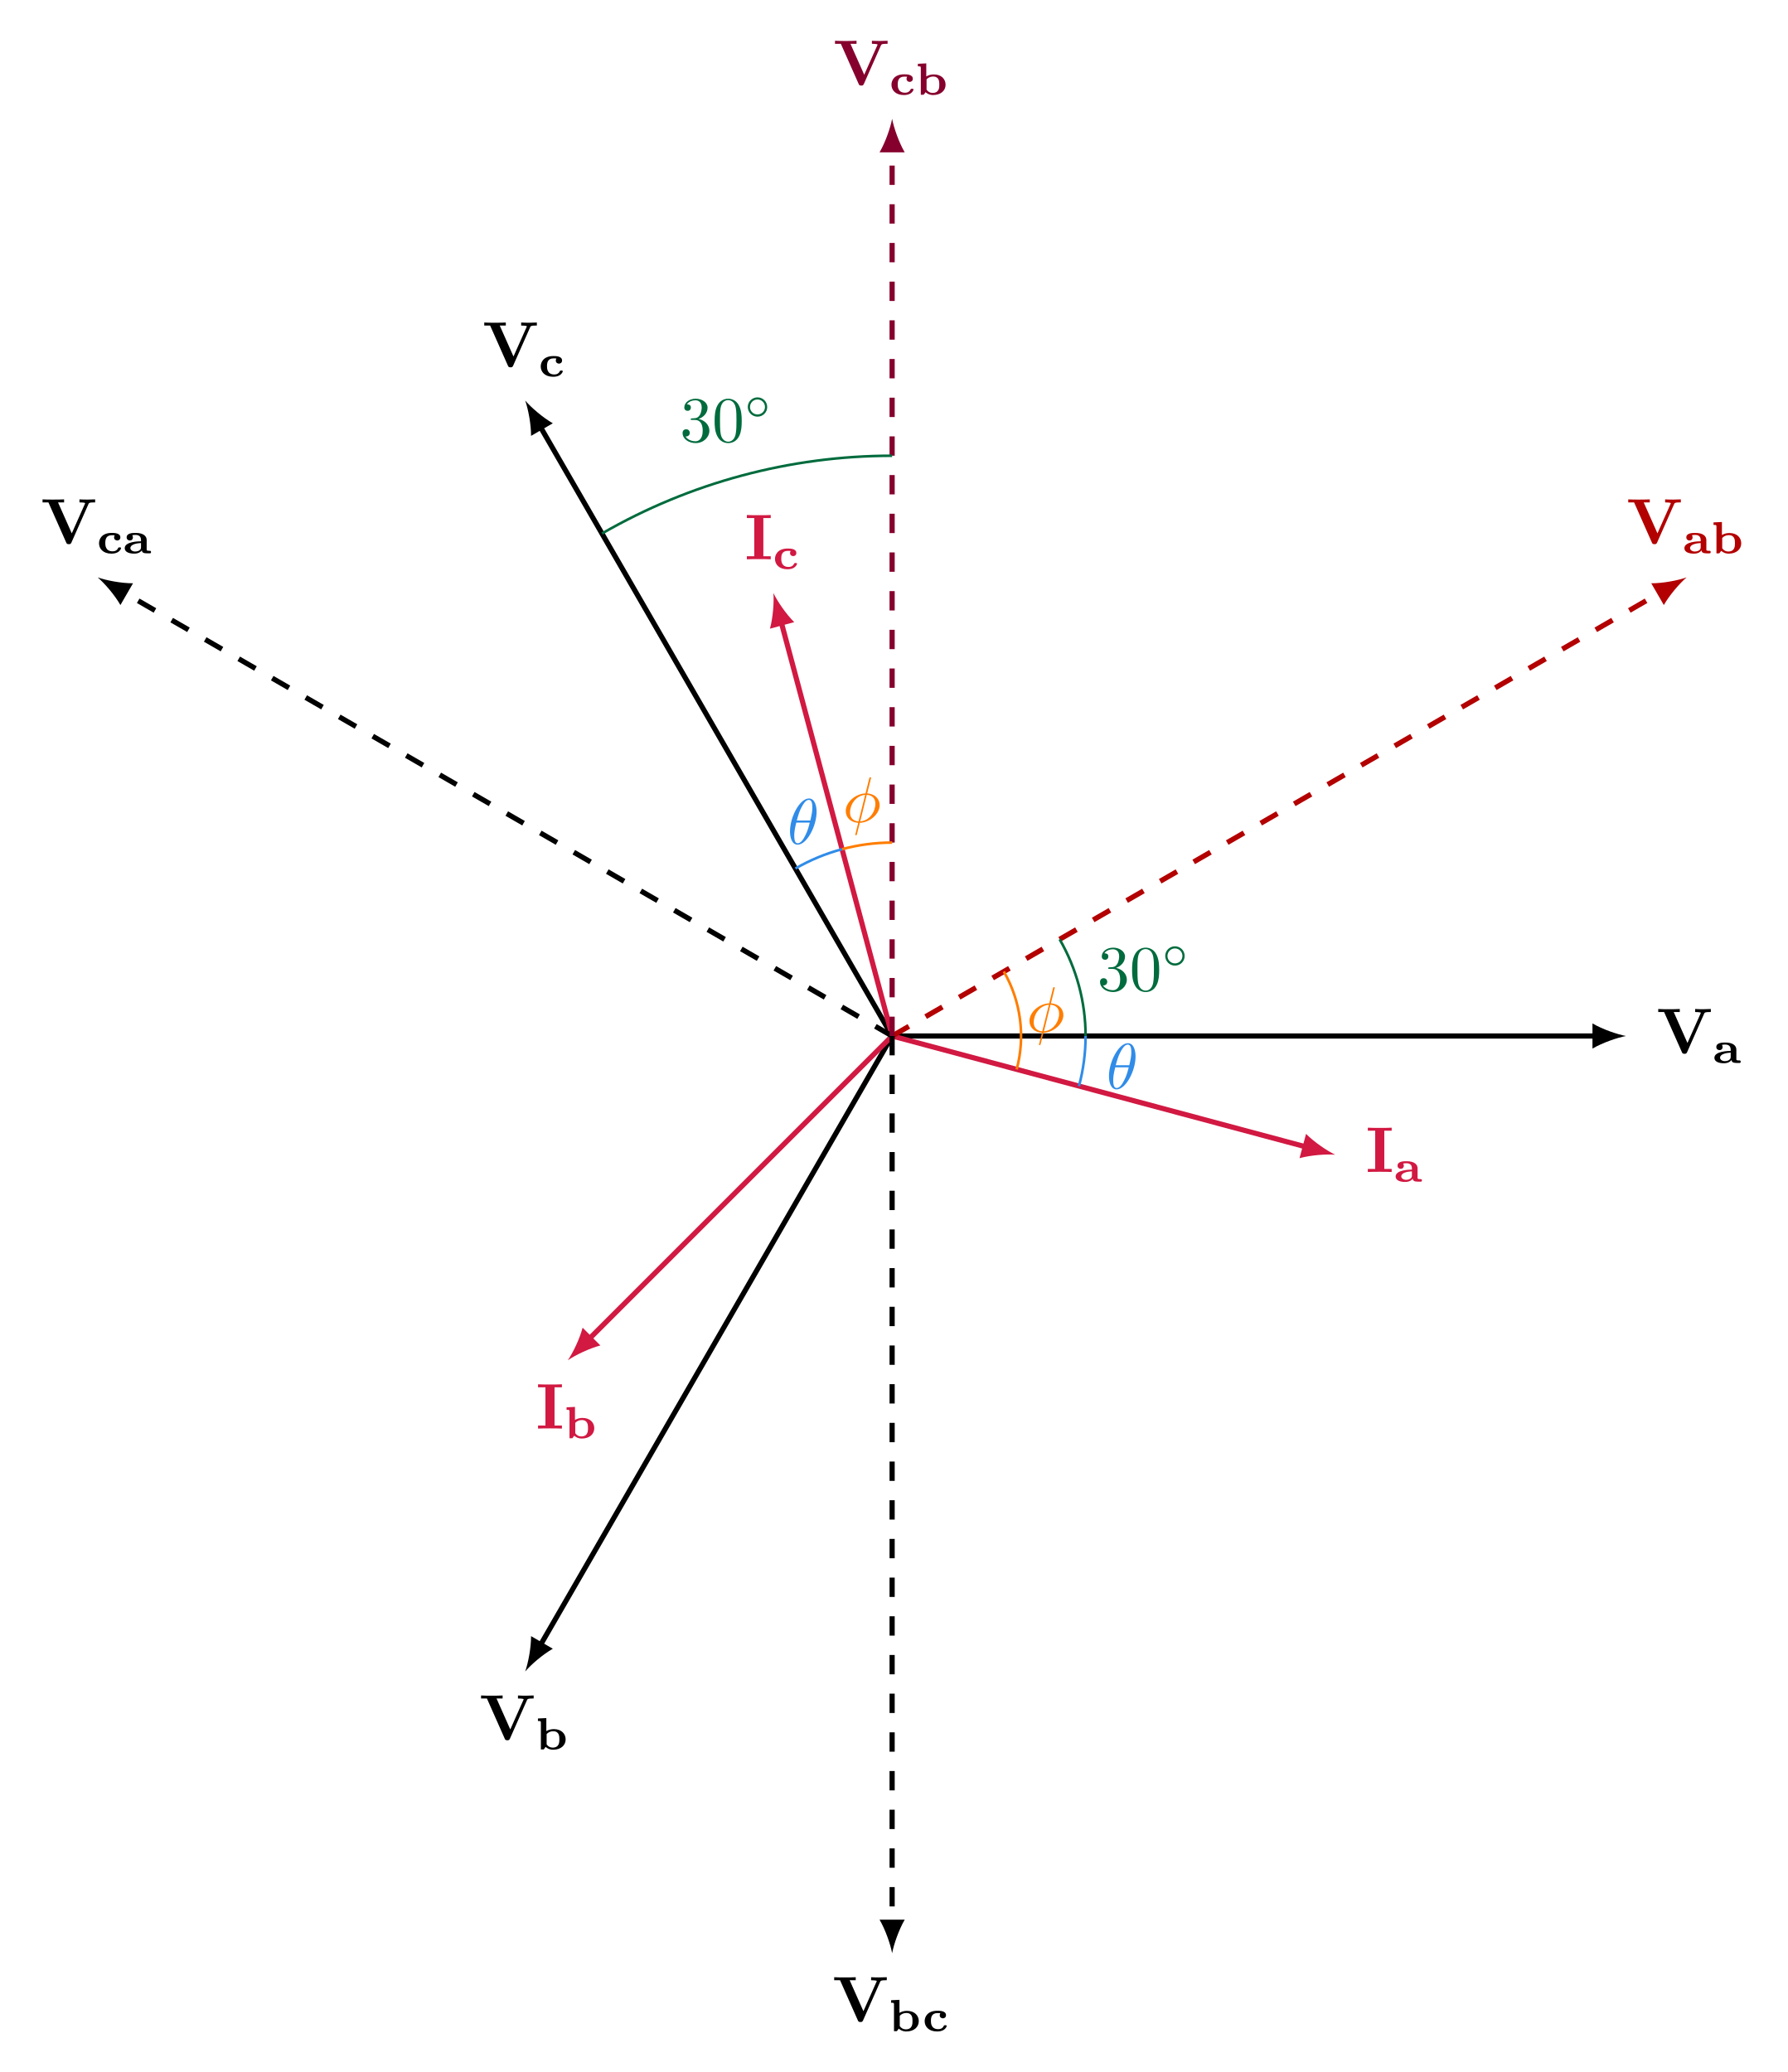
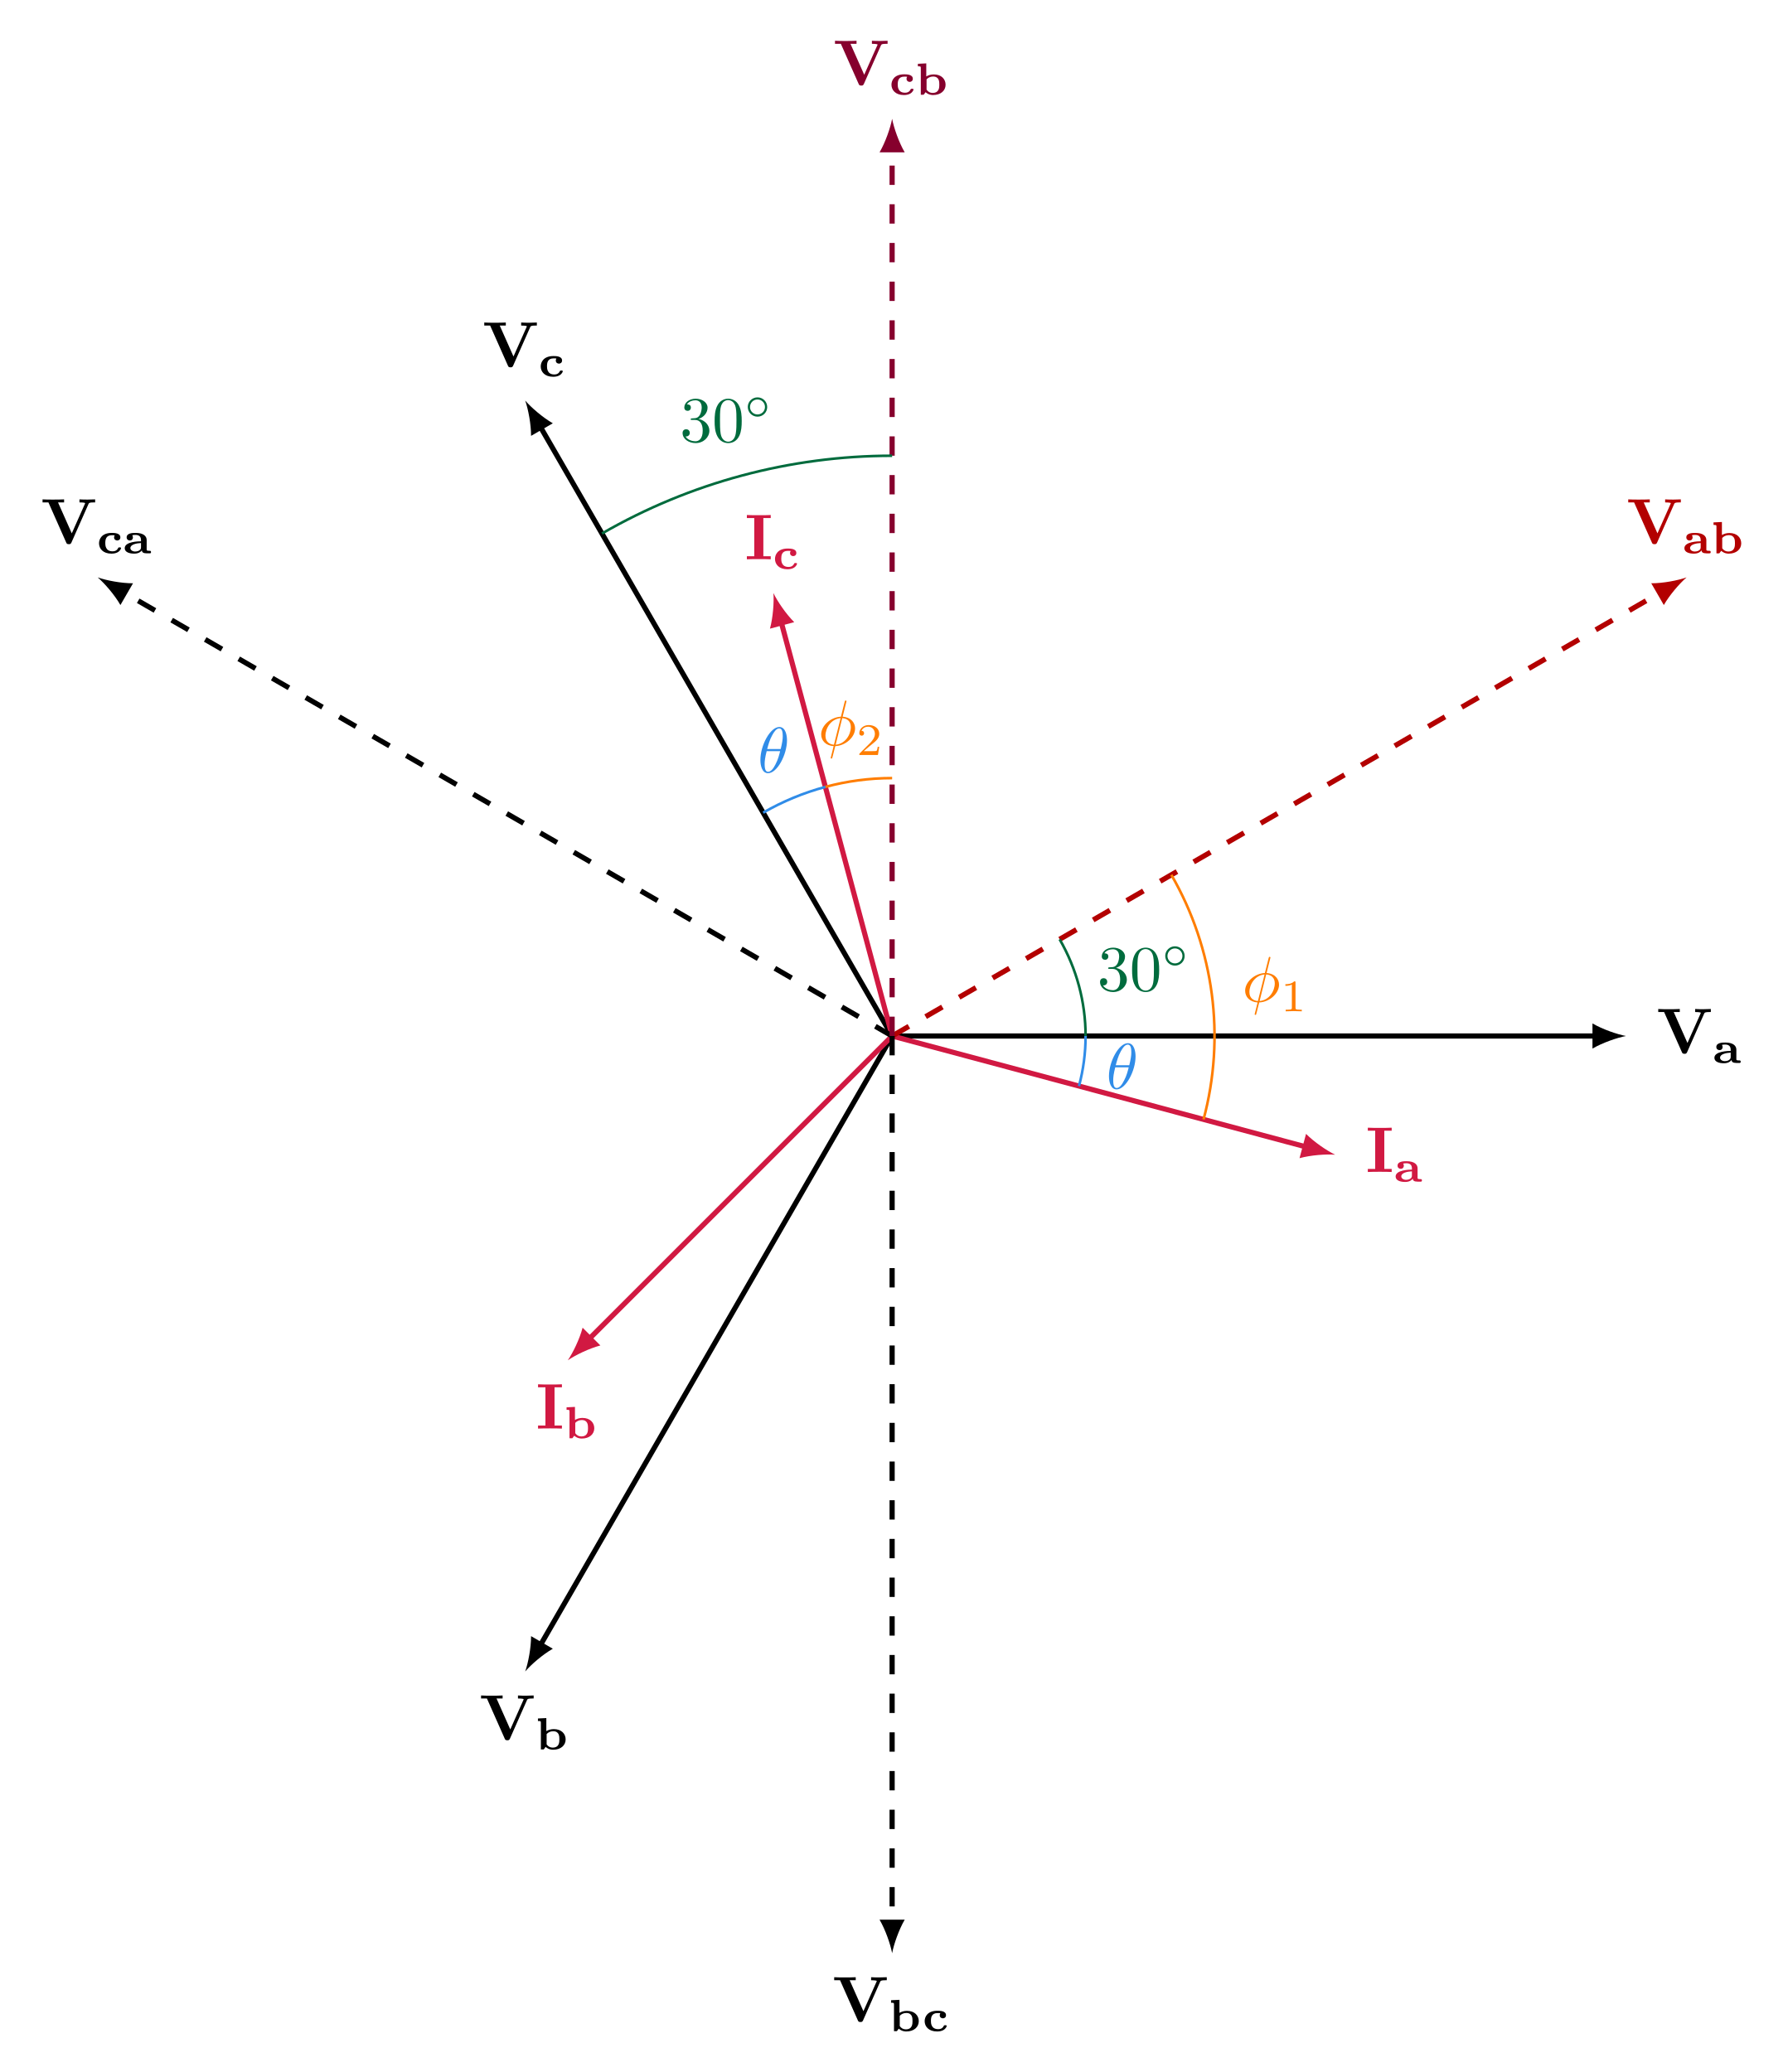
<svg xmlns="http://www.w3.org/2000/svg" xmlns:xlink="http://www.w3.org/1999/xlink" width="276.17" height="320.181" viewBox="0 0 276.17 320.181">
  <defs>
    <g>
      <g id="glyph-0-0">
        <path d="M 7.375 -6.156 C 7.438 -6.281 7.484 -6.375 8.203 -6.375 L 8.391 -6.375 L 8.391 -6.844 C 8.016 -6.828 7.531 -6.812 7.266 -6.812 C 6.875 -6.812 6.344 -6.812 5.969 -6.844 L 5.969 -6.375 C 6.047 -6.375 6.844 -6.375 6.844 -6.25 C 6.844 -6.203 6.812 -6.156 6.797 -6.125 L 4.781 -1.594 L 2.656 -6.375 L 3.594 -6.375 L 3.594 -6.844 C 3.219 -6.812 2.266 -6.812 1.828 -6.812 C 1.453 -6.812 0.609 -6.812 0.266 -6.844 L 0.266 -6.375 L 1.172 -6.375 L 3.922 -0.172 C 4 0 4.047 0.078 4.328 0.078 C 4.484 0.078 4.609 0.078 4.719 -0.156 Z M 7.375 -6.156 " />
      </g>
      <g id="glyph-0-1">
        <path d="M 2.875 -6.375 L 4.016 -6.375 L 4.016 -6.844 C 3.609 -6.812 2.625 -6.812 2.172 -6.812 C 1.719 -6.812 0.734 -6.812 0.328 -6.844 L 0.328 -6.375 L 1.469 -6.375 L 1.469 -0.469 L 0.328 -0.469 L 0.328 0 C 0.734 -0.031 1.719 -0.031 2.172 -0.031 C 2.625 -0.031 3.609 -0.031 4.016 0 L 4.016 -0.469 L 2.875 -0.469 Z M 2.875 -6.375 " />
      </g>
      <g id="glyph-1-0">
        <path d="M 3.672 -2.062 C 3.672 -2.625 3.219 -3.156 1.969 -3.156 C 1.562 -3.156 0.578 -3.156 0.578 -2.469 C 0.578 -2.156 0.812 -1.984 1.062 -1.984 C 1.375 -1.984 1.547 -2.188 1.547 -2.453 C 1.547 -2.609 1.484 -2.719 1.469 -2.734 C 1.453 -2.766 1.453 -2.781 1.453 -2.781 C 1.453 -2.828 1.891 -2.844 1.938 -2.844 C 2.438 -2.844 2.797 -2.641 2.797 -2.047 L 2.797 -1.859 C 2.453 -1.859 0.281 -1.828 0.281 -0.797 C 0.281 -0.156 1.047 0.047 1.75 0.047 C 2.484 0.047 2.812 -0.297 2.938 -0.469 C 2.938 -0.172 3.125 0 3.688 0 L 4.109 0 C 4.234 0 4.344 0 4.344 -0.188 C 4.344 -0.391 4.25 -0.391 4.094 -0.391 C 3.672 -0.391 3.672 -0.453 3.672 -0.609 Z M 2.797 -0.953 C 2.797 -0.812 2.797 -0.609 2.516 -0.438 C 2.266 -0.281 1.938 -0.281 1.891 -0.281 C 1.5 -0.281 1.156 -0.5 1.156 -0.812 C 1.156 -1.375 2.094 -1.562 2.797 -1.594 Z M 2.797 -0.953 " />
      </g>
      <g id="glyph-1-1">
        <path d="M 1.688 -4.844 L 0.391 -4.781 L 0.391 -4.391 C 0.797 -4.391 0.844 -4.391 0.844 -4.125 L 0.844 0 L 1.156 0 C 1.281 0 1.281 0 1.312 -0.031 C 1.375 -0.109 1.516 -0.312 1.578 -0.391 C 2.047 0.016 2.516 0.047 2.734 0.047 C 3.938 0.047 4.672 -0.641 4.672 -1.547 C 4.672 -2.391 4.047 -3.141 2.844 -3.141 C 2.391 -3.141 2 -3.016 1.688 -2.828 Z M 1.734 -2.375 C 1.938 -2.609 2.297 -2.812 2.734 -2.812 C 3.703 -2.812 3.703 -2 3.703 -1.562 C 3.703 -1.141 3.703 -0.281 2.656 -0.281 C 2.281 -0.281 1.969 -0.453 1.734 -0.781 Z M 1.734 -2.375 " />
      </g>
      <g id="glyph-1-2">
        <path d="M 3.734 -0.797 C 3.734 -0.922 3.609 -0.922 3.5 -0.922 C 3.344 -0.922 3.328 -0.906 3.281 -0.812 C 3.172 -0.578 2.953 -0.312 2.422 -0.312 C 1.297 -0.312 1.297 -1.297 1.297 -1.578 C 1.297 -2.094 1.375 -2.797 2.312 -2.797 C 2.359 -2.797 2.75 -2.797 2.75 -2.766 C 2.75 -2.75 2.75 -2.75 2.734 -2.734 C 2.719 -2.719 2.656 -2.609 2.656 -2.453 C 2.656 -2.172 2.875 -1.984 3.141 -1.984 C 3.422 -1.984 3.625 -2.172 3.625 -2.469 C 3.625 -3.141 2.703 -3.156 2.297 -3.156 C 0.734 -3.156 0.328 -2.188 0.328 -1.547 C 0.328 -0.734 0.938 0.047 2.25 0.047 C 2.594 0.047 2.953 -0.016 3.219 -0.172 C 3.625 -0.406 3.734 -0.75 3.734 -0.797 Z M 3.734 -0.797 " />
      </g>
      <g id="glyph-2-0">
        <path d="M 4.359 -6.672 C 4.359 -6.703 4.391 -6.812 4.391 -6.812 C 4.391 -6.828 4.391 -6.922 4.266 -6.922 C 4.172 -6.922 4.156 -6.891 4.109 -6.719 L 3.531 -4.422 C 1.953 -4.359 0.484 -3.047 0.484 -1.688 C 0.484 -0.734 1.188 0.047 2.406 0.125 C 2.328 0.422 2.25 0.75 2.172 1.062 C 2.047 1.531 1.953 1.906 1.953 1.938 C 1.953 2.031 2.031 2.047 2.078 2.047 C 2.125 2.047 2.141 2.031 2.172 2 C 2.188 1.984 2.25 1.75 2.281 1.609 L 2.656 0.125 C 4.266 0.062 5.719 -1.281 5.719 -2.609 C 5.719 -3.406 5.188 -4.312 3.797 -4.422 Z M 2.453 -0.094 C 1.859 -0.125 1.141 -0.484 1.141 -1.469 C 1.141 -2.672 2 -4.062 3.484 -4.203 Z M 3.734 -4.203 C 4.5 -4.156 5.062 -3.703 5.062 -2.828 C 5.062 -1.641 4.203 -0.219 2.719 -0.094 Z M 3.734 -4.203 " />
      </g>
      <g id="glyph-2-1">
        <path d="M 4.531 -4.984 C 4.531 -5.641 4.359 -7.031 3.344 -7.031 C 1.953 -7.031 0.422 -4.219 0.422 -1.938 C 0.422 -1 0.703 0.109 1.609 0.109 C 3.016 0.109 4.531 -2.75 4.531 -4.984 Z M 1.469 -3.625 C 1.641 -4.25 1.844 -5.047 2.25 -5.766 C 2.516 -6.25 2.875 -6.812 3.328 -6.812 C 3.812 -6.812 3.875 -6.172 3.875 -5.609 C 3.875 -5.109 3.797 -4.609 3.562 -3.625 Z M 3.469 -3.297 C 3.359 -2.844 3.156 -2 2.766 -1.281 C 2.422 -0.594 2.047 -0.109 1.609 -0.109 C 1.281 -0.109 1.078 -0.406 1.078 -1.328 C 1.078 -1.75 1.141 -2.328 1.391 -3.297 Z M 3.469 -3.297 " />
      </g>
      <g id="glyph-3-0">
+         <path d="M 2.328 -4.438 C 2.328 -4.625 2.328 -4.625 2.125 -4.625 C 1.672 -4.188 1.047 -4.188 0.766 -4.188 L 0.766 -3.938 C 0.922 -3.938 1.391 -3.938 1.766 -4.125 L 1.766 -0.578 C 1.766 -0.344 1.766 -0.25 1.078 -0.25 L 0.812 -0.25 L 0.812 0 C 0.938 0 1.797 -0.031 2.047 -0.031 C 2.266 -0.031 3.141 0 3.297 0 L 3.297 -0.25 L 3.031 -0.25 C 2.328 -0.25 2.328 -0.344 2.328 -0.578 Z M 2.328 -4.438 " />
+       </g>
+       <g id="glyph-3-1">
+         <path d="M 3.516 -1.266 L 3.281 -1.266 C 3.266 -1.109 3.188 -0.703 3.094 -0.641 C 3.047 -0.594 2.516 -0.594 2.406 -0.594 L 1.125 -0.594 C 1.859 -1.234 2.109 -1.438 2.516 -1.766 C 3.031 -2.172 3.516 -2.609 3.516 -3.266 C 3.516 -4.109 2.781 -4.625 1.891 -4.625 C 1.031 -4.625 0.438 -4.016 0.438 -3.375 C 0.438 -3.031 0.734 -2.984 0.812 -2.984 C 0.969 -2.984 1.172 -3.109 1.172 -3.359 C 1.172 -3.484 1.125 -3.734 0.766 -3.734 C 0.984 -4.219 1.453 -4.375 1.781 -4.375 C 2.484 -4.375 2.844 -3.828 2.844 -3.266 C 2.844 -2.656 2.406 -2.188 2.188 -1.938 L 0.516 -0.266 C 0.438 -0.203 0.438 -0.188 0.438 0 L 3.312 0 Z M 3.516 -1.266 " />
+       </g>
+       <g id="glyph-4-0">
        <path d="M 2.891 -3.516 C 3.703 -3.781 4.281 -4.469 4.281 -5.266 C 4.281 -6.078 3.406 -6.641 2.453 -6.641 C 1.453 -6.641 0.688 -6.047 0.688 -5.281 C 0.688 -4.953 0.906 -4.766 1.203 -4.766 C 1.5 -4.766 1.703 -4.984 1.703 -5.281 C 1.703 -5.766 1.234 -5.766 1.094 -5.766 C 1.391 -6.266 2.047 -6.391 2.406 -6.391 C 2.828 -6.391 3.375 -6.172 3.375 -5.281 C 3.375 -5.156 3.344 -4.578 3.094 -4.141 C 2.797 -3.656 2.453 -3.625 2.203 -3.625 C 2.125 -3.609 1.891 -3.594 1.812 -3.594 C 1.734 -3.578 1.672 -3.562 1.672 -3.469 C 1.672 -3.359 1.734 -3.359 1.906 -3.359 L 2.344 -3.359 C 3.156 -3.359 3.531 -2.688 3.531 -1.703 C 3.531 -0.344 2.844 -0.062 2.406 -0.062 C 1.969 -0.062 1.219 -0.234 0.875 -0.812 C 1.219 -0.766 1.531 -0.984 1.531 -1.359 C 1.531 -1.719 1.266 -1.922 0.984 -1.922 C 0.734 -1.922 0.422 -1.781 0.422 -1.344 C 0.422 -0.438 1.344 0.219 2.438 0.219 C 3.656 0.219 4.562 -0.688 4.562 -1.703 C 4.562 -2.516 3.922 -3.297 2.891 -3.516 Z M 2.891 -3.516 " />
      </g>
-       <g id="glyph-3-1">
+       <g id="glyph-4-1">
        <path d="M 4.578 -3.188 C 4.578 -3.984 4.531 -4.781 4.188 -5.516 C 3.734 -6.484 2.906 -6.641 2.5 -6.641 C 1.891 -6.641 1.172 -6.375 0.75 -5.453 C 0.438 -4.766 0.391 -3.984 0.391 -3.188 C 0.391 -2.438 0.422 -1.547 0.844 -0.781 C 1.266 0.016 2 0.219 2.484 0.219 C 3.016 0.219 3.781 0.016 4.219 -0.938 C 4.531 -1.625 4.578 -2.406 4.578 -3.188 Z M 2.484 0 C 2.094 0 1.5 -0.25 1.328 -1.203 C 1.219 -1.797 1.219 -2.719 1.219 -3.312 C 1.219 -3.953 1.219 -4.609 1.297 -5.141 C 1.484 -6.328 2.234 -6.422 2.484 -6.422 C 2.812 -6.422 3.469 -6.234 3.656 -5.25 C 3.766 -4.688 3.766 -3.938 3.766 -3.312 C 3.766 -2.562 3.766 -1.891 3.656 -1.25 C 3.5 -0.297 2.938 0 2.484 0 Z M 2.484 0 " />
      </g>
-       <g id="glyph-4-0">
+       <g id="glyph-5-0">
        <path d="M 3.531 -1.734 C 3.531 -2.578 2.859 -3.234 2.031 -3.234 C 1.203 -3.234 0.531 -2.562 0.531 -1.75 C 0.531 -0.906 1.219 -0.25 2.031 -0.25 C 2.875 -0.25 3.531 -0.922 3.531 -1.734 Z M 2.031 -0.594 C 1.375 -0.594 0.875 -1.125 0.875 -1.734 C 0.875 -2.391 1.391 -2.906 2.031 -2.906 C 2.688 -2.906 3.188 -2.375 3.188 -1.75 C 3.188 -1.094 2.672 -0.594 2.031 -0.594 Z M 2.031 -0.594 " />
      </g>
    </g>
  </defs>
  <path fill="none" stroke-width="0.797" stroke-linecap="butt" stroke-linejoin="miter" stroke="rgb(0%, 0%, 0%)" stroke-opacity="1" stroke-miterlimit="10" d="M -0.001 0.001 L 108.725 0.001 " transform="matrix(1, 0, 0, -1, 137.837, 160.091)" />
  <path fill-rule="nonzero" fill="rgb(0%, 0%, 0%)" fill-opacity="1" d="M 251.223 160.09 C 249.844 159.832 247.598 159.055 246.043 158.148 L 246.043 162.035 C 247.598 161.129 249.844 160.352 251.223 160.09 " />
  <g fill="rgb(0%, 0%, 0%)" fill-opacity="1">
    <use xlink:href="#glyph-0-0" x="255.938" y="162.761" />
  </g>
  <g fill="rgb(0%, 0%, 0%)" fill-opacity="1">
    <use xlink:href="#glyph-1-0" x="264.6" y="164.256" />
  </g>
  <path fill="none" stroke-width="0.797" stroke-linecap="butt" stroke-linejoin="miter" stroke="rgb(0%, 0%, 0%)" stroke-opacity="1" stroke-miterlimit="10" d="M -0.001 0.001 L -54.364 -94.159 " transform="matrix(1, 0, 0, -1, 137.837, 160.091)" />
  <path fill-rule="nonzero" fill="rgb(0%, 0%, 0%)" fill-opacity="1" d="M 81.145 258.289 C 82.059 257.219 83.855 255.664 85.414 254.773 L 82.051 252.828 C 82.059 254.629 81.609 256.961 81.145 258.289 " />
  <g fill="rgb(0%, 0%, 0%)" fill-opacity="1">
    <use xlink:href="#glyph-0-0" x="74.06" y="268.84" />
  </g>
  <g fill="rgb(0%, 0%, 0%)" fill-opacity="1">
    <use xlink:href="#glyph-1-1" x="82.722" y="270.335" />
  </g>
  <path fill="none" stroke-width="0.797" stroke-linecap="butt" stroke-linejoin="miter" stroke="rgb(0%, 0%, 0%)" stroke-opacity="1" stroke-miterlimit="10" d="M -0.001 0.001 L -54.364 94.157 " transform="matrix(1, 0, 0, -1, 137.837, 160.091)" />
  <path fill-rule="nonzero" fill="rgb(0%, 0%, 0%)" fill-opacity="1" d="M 81.145 61.895 C 81.609 63.219 82.059 65.555 82.051 67.352 L 85.414 65.41 C 83.855 64.516 82.059 62.961 81.145 61.895 " />
  <g fill="rgb(0%, 0%, 0%)" fill-opacity="1">
    <use xlink:href="#glyph-0-0" x="74.555" y="56.682" />
  </g>
  <g fill="rgb(0%, 0%, 0%)" fill-opacity="1">
    <use xlink:href="#glyph-1-2" x="83.217" y="58.176" />
  </g>
  <path fill="none" stroke-width="0.797" stroke-linecap="butt" stroke-linejoin="miter" stroke="rgb(81.999%, 9.999%, 25.999%)" stroke-opacity="1" stroke-miterlimit="10" d="M -0.001 0.001 L 63.948 -17.136 " transform="matrix(1, 0, 0, -1, 137.837, 160.091)" />
  <path fill-rule="nonzero" fill="rgb(81.999%, 9.999%, 25.999%)" fill-opacity="1" d="M 206.289 178.434 C 205.023 177.824 203.055 176.492 201.789 175.215 L 200.781 178.969 C 202.52 178.496 204.887 178.324 206.289 178.434 " />
  <g fill="rgb(81.999%, 9.999%, 25.999%)" fill-opacity="1">
    <use xlink:href="#glyph-0-1" x="211.004" y="181.103" />
  </g>
  <g fill="rgb(81.999%, 9.999%, 25.999%)" fill-opacity="1">
    <use xlink:href="#glyph-1-0" x="215.349" y="182.597" />
  </g>
  <path fill="none" stroke-width="0.797" stroke-linecap="butt" stroke-linejoin="miter" stroke="rgb(81.999%, 9.999%, 25.999%)" stroke-opacity="1" stroke-miterlimit="10" d="M -0.001 0.001 L -46.814 -46.815 " transform="matrix(1, 0, 0, -1, 137.837, 160.091)" />
  <path fill-rule="nonzero" fill="rgb(81.999%, 9.999%, 25.999%)" fill-opacity="1" d="M 87.727 210.203 C 88.887 209.406 91.023 208.371 92.762 207.91 L 90.016 205.164 C 89.559 206.906 88.52 209.043 87.727 210.203 " />
  <g fill="rgb(81.999%, 9.999%, 25.999%)" fill-opacity="1">
    <use xlink:href="#glyph-0-1" x="82.802" y="220.755" />
  </g>
  <g fill="rgb(81.999%, 9.999%, 25.999%)" fill-opacity="1">
    <use xlink:href="#glyph-1-1" x="87.146" y="222.249" />
  </g>
  <path fill="none" stroke-width="0.797" stroke-linecap="butt" stroke-linejoin="miter" stroke="rgb(81.999%, 9.999%, 25.999%)" stroke-opacity="1" stroke-miterlimit="10" d="M -0.001 0.001 L -17.134 63.95 " transform="matrix(1, 0, 0, -1, 137.837, 160.091)" />
  <path fill-rule="nonzero" fill="rgb(81.999%, 9.999%, 25.999%)" fill-opacity="1" d="M 119.496 91.641 C 119.602 93.039 119.434 95.41 118.961 97.145 L 122.711 96.141 C 121.434 94.875 120.102 92.906 119.496 91.641 " />
  <g fill="rgb(81.999%, 9.999%, 25.999%)" fill-opacity="1">
    <use xlink:href="#glyph-0-1" x="115.065" y="86.426" />
  </g>
  <g fill="rgb(81.999%, 9.999%, 25.999%)" fill-opacity="1">
    <use xlink:href="#glyph-1-2" x="119.41" y="87.92" />
  </g>
  <path fill="none" stroke-width="0.797" stroke-linecap="butt" stroke-linejoin="miter" stroke="rgb(70%, 0%, 0%)" stroke-opacity="1" stroke-dasharray="2.989 2.989" stroke-miterlimit="10" d="M -0.001 0.001 L 118.706 68.536 " transform="matrix(1, 0, 0, -1, 137.837, 160.091)" />
  <path fill-rule="nonzero" fill="rgb(70%, 0%, 0%)" fill-opacity="1" d="M 260.582 89.223 C 259.258 89.691 256.926 90.141 255.125 90.133 L 257.066 93.496 C 257.961 91.934 259.516 90.141 260.582 89.223 " />
  <g fill="rgb(70%, 0%, 0%)" fill-opacity="1">
    <use xlink:href="#glyph-0-0" x="251.302" y="84.011" />
  </g>
  <g fill="rgb(70%, 0%, 0%)" fill-opacity="1">
    <use xlink:href="#glyph-1-0" x="259.964" y="85.506" />
    <use xlink:href="#glyph-1-1" x="264.354" y="85.506" />
  </g>
  <path fill="none" stroke-width="0.797" stroke-linecap="butt" stroke-linejoin="miter" stroke="rgb(0%, 0%, 0%)" stroke-opacity="1" stroke-dasharray="2.989 2.989" stroke-miterlimit="10" d="M -0.001 0.001 L -0.001 -137.073 " transform="matrix(1, 0, 0, -1, 137.837, 160.091)" />
  <path fill-rule="nonzero" fill="rgb(0%, 0%, 0%)" fill-opacity="1" d="M 137.836 301.824 C 138.098 300.445 138.875 298.199 139.781 296.645 L 135.895 296.645 C 136.801 298.199 137.578 300.445 137.836 301.824 " />
  <g fill="rgb(0%, 0%, 0%)" fill-opacity="1">
    <use xlink:href="#glyph-0-0" x="128.62" y="312.377" />
  </g>
  <g fill="rgb(0%, 0%, 0%)" fill-opacity="1">
    <use xlink:href="#glyph-1-1" x="137.282" y="313.872" />
  </g>
  <g fill="rgb(0%, 0%, 0%)" fill-opacity="1">
    <use xlink:href="#glyph-1-2" x="142.535" y="313.872" />
  </g>
  <path fill="none" stroke-width="0.797" stroke-linecap="butt" stroke-linejoin="miter" stroke="rgb(0%, 0%, 0%)" stroke-opacity="1" stroke-dasharray="2.989 2.989" stroke-miterlimit="10" d="M -0.001 0.001 L -118.708 68.536 " transform="matrix(1, 0, 0, -1, 137.837, 160.091)" />
  <path fill-rule="nonzero" fill="rgb(0%, 0%, 0%)" fill-opacity="1" d="M 15.09 89.223 C 16.16 90.141 17.715 91.934 18.605 93.496 L 20.551 90.133 C 18.75 90.141 16.418 89.691 15.09 89.223 " />
  <g fill="rgb(0%, 0%, 0%)" fill-opacity="1">
    <use xlink:href="#glyph-0-0" x="6.309" y="84.011" />
  </g>
  <g fill="rgb(0%, 0%, 0%)" fill-opacity="1">
    <use xlink:href="#glyph-1-2" x="14.971" y="85.505" />
    <use xlink:href="#glyph-1-0" x="18.989" y="85.505" />
  </g>
  <path fill="none" stroke-width="0.797" stroke-linecap="butt" stroke-linejoin="miter" stroke="rgb(52.499%, 0%, 17.499%)" stroke-opacity="1" stroke-dasharray="2.989 2.989" stroke-miterlimit="10" d="M -0.001 0.001 L -0.001 137.071 " transform="matrix(1, 0, 0, -1, 137.837, 160.091)" />
  <path fill-rule="nonzero" fill="rgb(52.499%, 0%, 17.499%)" fill-opacity="1" d="M 137.836 18.355 C 137.578 19.738 136.801 21.984 135.895 23.539 L 139.781 23.539 C 138.875 21.984 138.098 19.738 137.836 18.355 " />
  <g fill="rgb(52.499%, 0%, 17.499%)" fill-opacity="1">
    <use xlink:href="#glyph-0-0" x="128.744" y="13.145" />
  </g>
  <g fill="rgb(52.499%, 0%, 17.499%)" fill-opacity="1">
    <use xlink:href="#glyph-1-2" x="137.406" y="14.639" />
    <use xlink:href="#glyph-1-1" x="141.424" y="14.639" />
  </g>
-   <path fill="none" stroke-width="0.399" stroke-linecap="butt" stroke-linejoin="miter" stroke="rgb(100%, 48.999%, 0%)" stroke-opacity="1" stroke-miterlimit="10" d="M 19.245 -5.155 C 20.612 -0.054 19.897 5.388 17.257 9.962 " transform="matrix(1, 0, 0, -1, 137.837, 160.091)" />
+   <path fill="none" stroke-width="0.399" stroke-linecap="butt" stroke-linejoin="miter" stroke="rgb(100%, 48.999%, 0%)" stroke-opacity="1" stroke-miterlimit="10" d="M 48.116 -12.889 C 51.534 -0.132 49.745 13.466 43.14 24.907 " transform="matrix(1, 0, 0, -1, 137.837, 160.091)" />
  <g fill="rgb(100%, 48.999%, 0%)" fill-opacity="1">
-     <use xlink:href="#glyph-2-0" x="158.574" y="159.461" />
+     <use xlink:href="#glyph-2-0" x="191.896" y="154.78" />
+   </g>
+   <g fill="rgb(100%, 48.999%, 0%)" fill-opacity="1">
+     <use xlink:href="#glyph-3-0" x="197.832" y="156.274" />
  </g>
  <path fill="none" stroke-width="0.399" stroke-linecap="butt" stroke-linejoin="miter" stroke="rgb(18.999%, 54.999%, 90.999%)" stroke-opacity="1" stroke-miterlimit="10" d="M 28.87 -7.733 C 29.546 -5.214 29.89 -2.608 29.89 0.001 " transform="matrix(1, 0, 0, -1, 137.837, 160.091)" />
  <g fill="rgb(18.999%, 54.999%, 90.999%)" fill-opacity="1">
    <use xlink:href="#glyph-2-1" x="170.917" y="168.231" />
  </g>
  <path fill="none" stroke-width="0.399" stroke-linecap="butt" stroke-linejoin="miter" stroke="rgb(0%, 42%, 23.999%)" stroke-opacity="1" stroke-miterlimit="10" d="M 29.89 0.001 C 29.89 5.243 28.507 10.4 25.882 14.943 " transform="matrix(1, 0, 0, -1, 137.837, 160.091)" />
  <g fill="rgb(0%, 42%, 23.999%)" fill-opacity="1">
-     <use xlink:href="#glyph-3-0" x="169.539" y="153.078" />
-     <use xlink:href="#glyph-3-1" x="174.52" y="153.078" />
+     <use xlink:href="#glyph-4-0" x="169.539" y="153.078" />
+     <use xlink:href="#glyph-4-1" x="174.52" y="153.078" />
  </g>
  <g fill="rgb(0%, 42%, 23.999%)" fill-opacity="1">
-     <use xlink:href="#glyph-4-0" x="179.502" y="149.463" />
+     <use xlink:href="#glyph-5-0" x="179.502" y="149.463" />
  </g>
-   <path fill="none" stroke-width="0.399" stroke-linecap="butt" stroke-linejoin="miter" stroke="rgb(100%, 48.999%, 0%)" stroke-opacity="1" stroke-miterlimit="10" d="M -0.001 29.888 C -2.61 29.888 -5.212 29.544 -7.735 28.868 " transform="matrix(1, 0, 0, -1, 137.837, 160.091)" />
+   <path fill="none" stroke-width="0.399" stroke-linecap="butt" stroke-linejoin="miter" stroke="rgb(100%, 48.999%, 0%)" stroke-opacity="1" stroke-miterlimit="10" d="M -0.001 39.853 C -3.482 39.853 -6.95 39.396 -10.314 38.493 " transform="matrix(1, 0, 0, -1, 137.837, 160.091)" />
  <g fill="rgb(100%, 48.999%, 0%)" fill-opacity="1">
-     <use xlink:href="#glyph-2-0" x="130.189" y="127.025" />
+     <use xlink:href="#glyph-2-0" x="126.394" y="115.172" />
  </g>
-   <path fill="none" stroke-width="0.399" stroke-linecap="butt" stroke-linejoin="miter" stroke="rgb(18.999%, 54.999%, 90.999%)" stroke-opacity="1" stroke-miterlimit="10" d="M -7.735 28.868 C -10.259 28.193 -12.681 27.189 -14.942 25.884 " transform="matrix(1, 0, 0, -1, 137.837, 160.091)" />
+   <g fill="rgb(100%, 48.999%, 0%)" fill-opacity="1">
+     <use xlink:href="#glyph-3-1" x="132.33" y="116.667" />
+   </g>
+   <path fill="none" stroke-width="0.399" stroke-linecap="butt" stroke-linejoin="miter" stroke="rgb(18.999%, 54.999%, 90.999%)" stroke-opacity="1" stroke-miterlimit="10" d="M -10.314 38.493 C -13.677 37.591 -16.911 36.251 -19.927 34.513 " transform="matrix(1, 0, 0, -1, 137.837, 160.091)" />
  <g fill="rgb(18.999%, 54.999%, 90.999%)" fill-opacity="1">
-     <use xlink:href="#glyph-2-1" x="121.637" y="130.416" />
+     <use xlink:href="#glyph-2-1" x="117.062" y="119.372" />
  </g>
  <path fill="none" stroke-width="0.399" stroke-linecap="butt" stroke-linejoin="miter" stroke="rgb(0%, 42%, 23.999%)" stroke-opacity="1" stroke-miterlimit="10" d="M -0.001 89.665 C -15.735 89.665 -31.204 85.517 -44.829 77.65 " transform="matrix(1, 0, 0, -1, 137.837, 160.091)" />
  <g fill="rgb(0%, 42%, 23.999%)" fill-opacity="1">
-     <use xlink:href="#glyph-3-0" x="105.04" y="68.252" />
-     <use xlink:href="#glyph-3-1" x="110.021" y="68.252" />
+     <use xlink:href="#glyph-4-0" x="105.04" y="68.252" />
+     <use xlink:href="#glyph-4-1" x="110.021" y="68.252" />
  </g>
  <g fill="rgb(0%, 42%, 23.999%)" fill-opacity="1">
-     <use xlink:href="#glyph-4-0" x="115.003" y="64.637" />
+     <use xlink:href="#glyph-5-0" x="115.003" y="64.637" />
  </g>
</svg>
